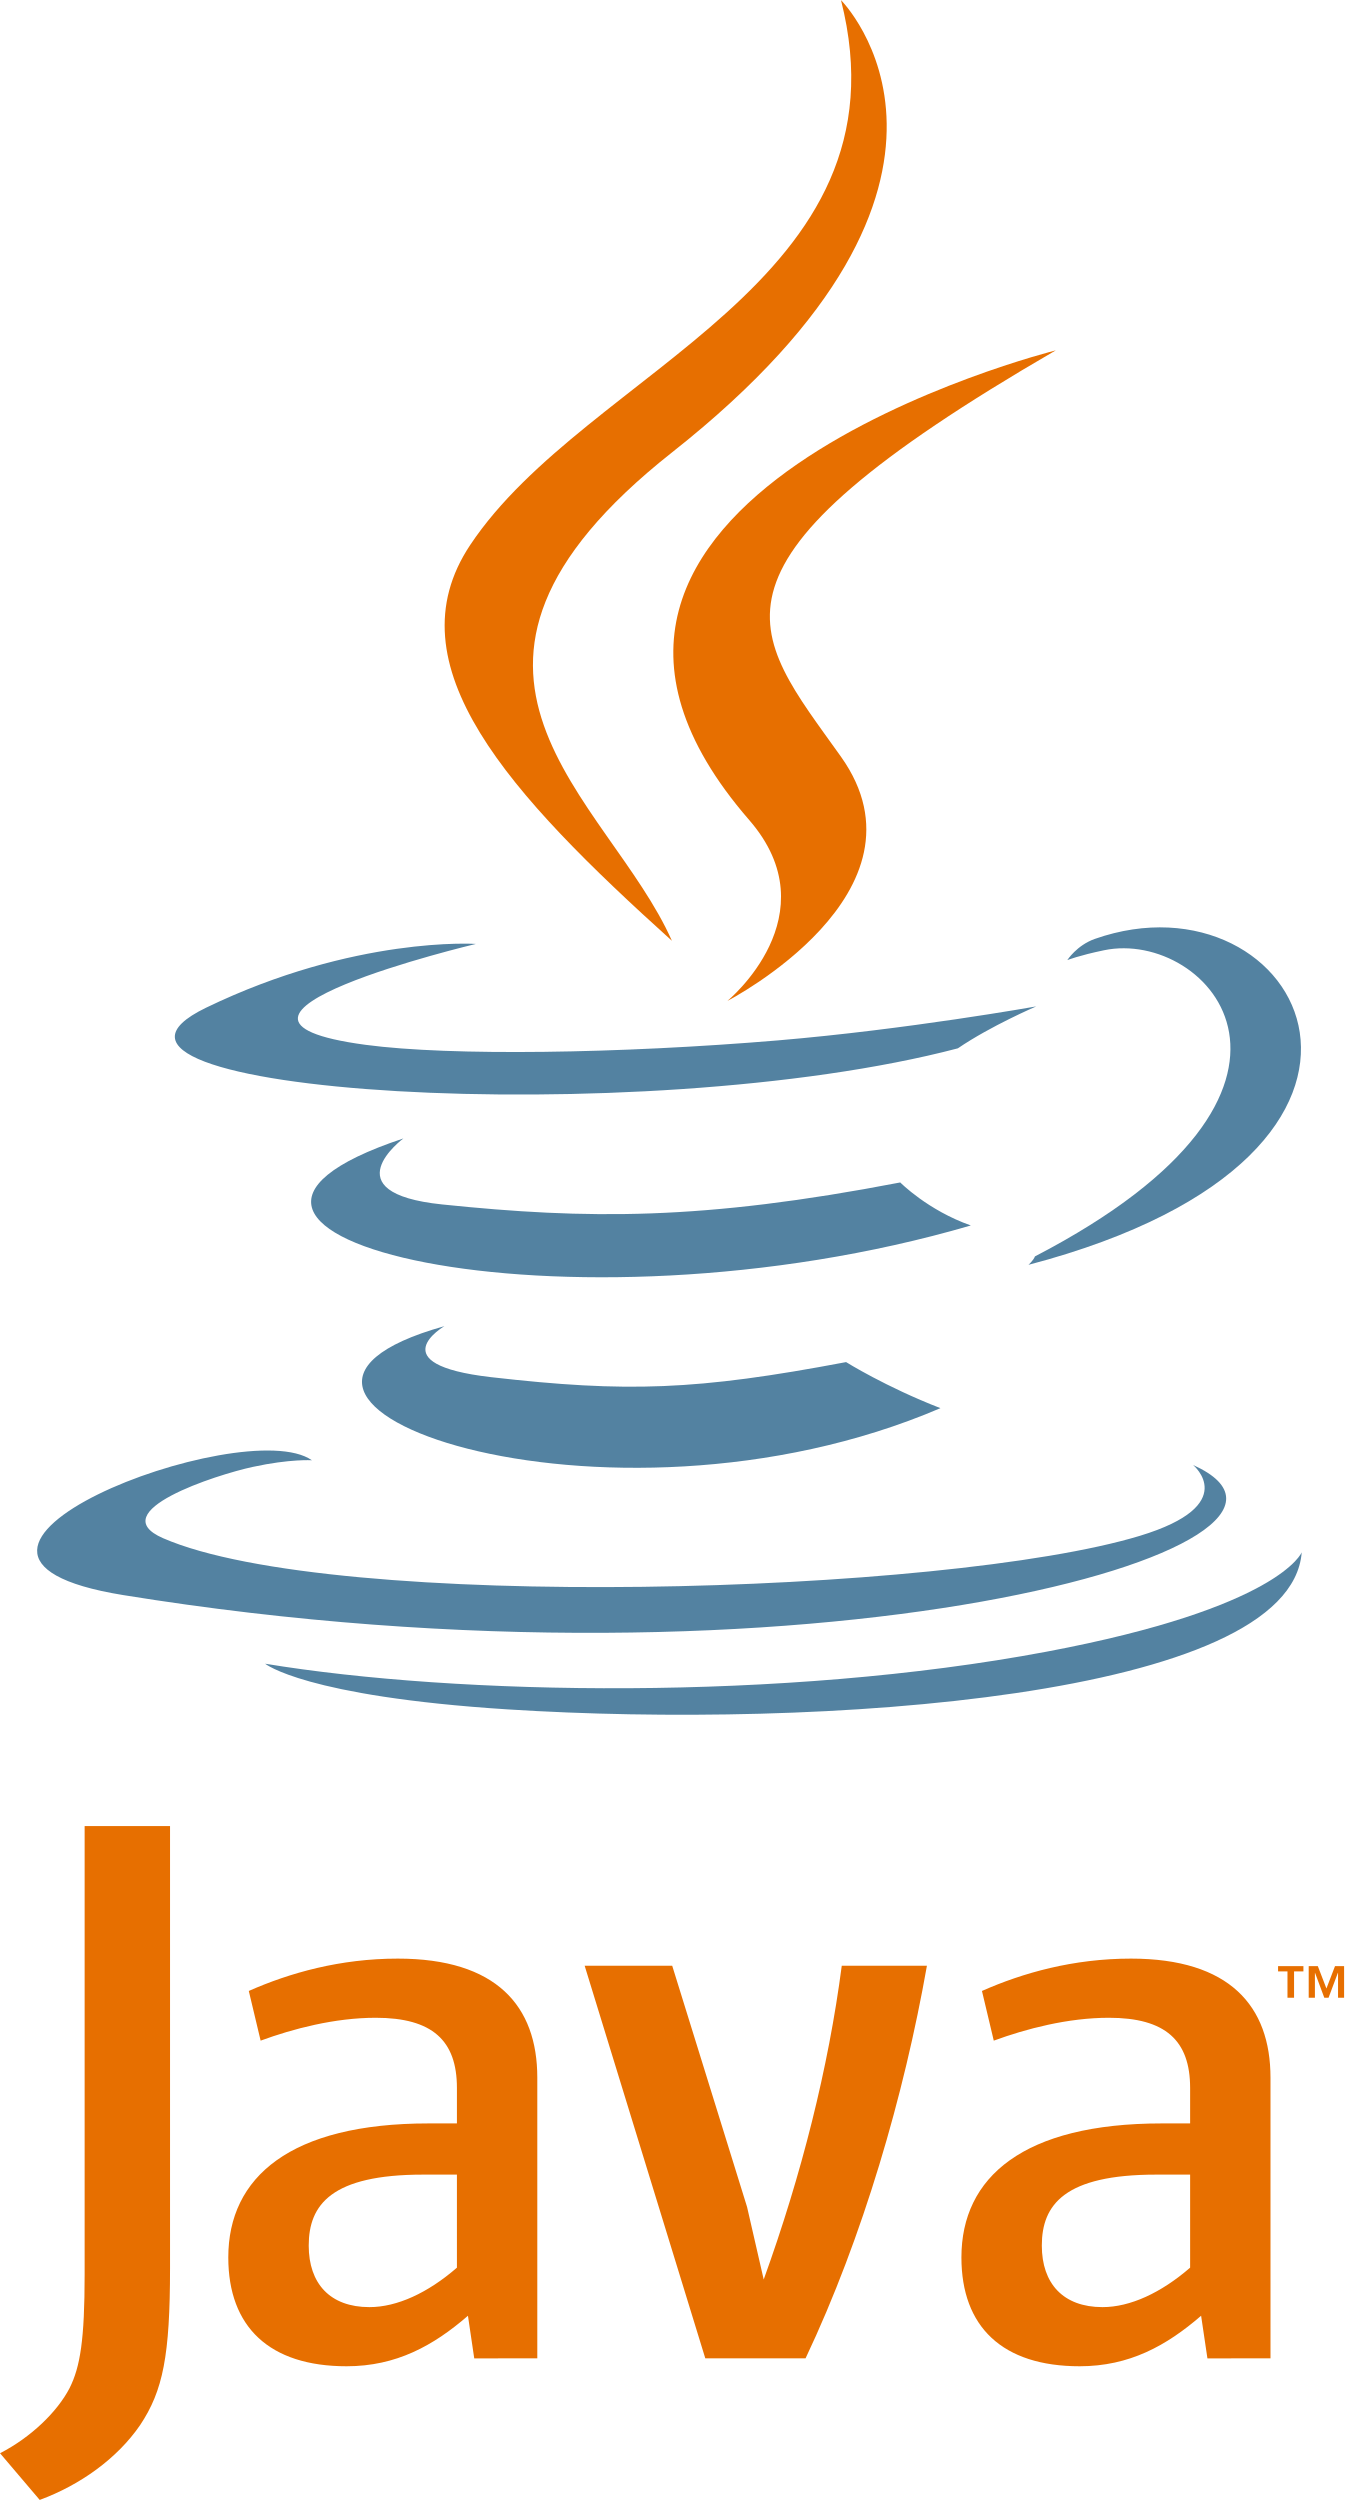
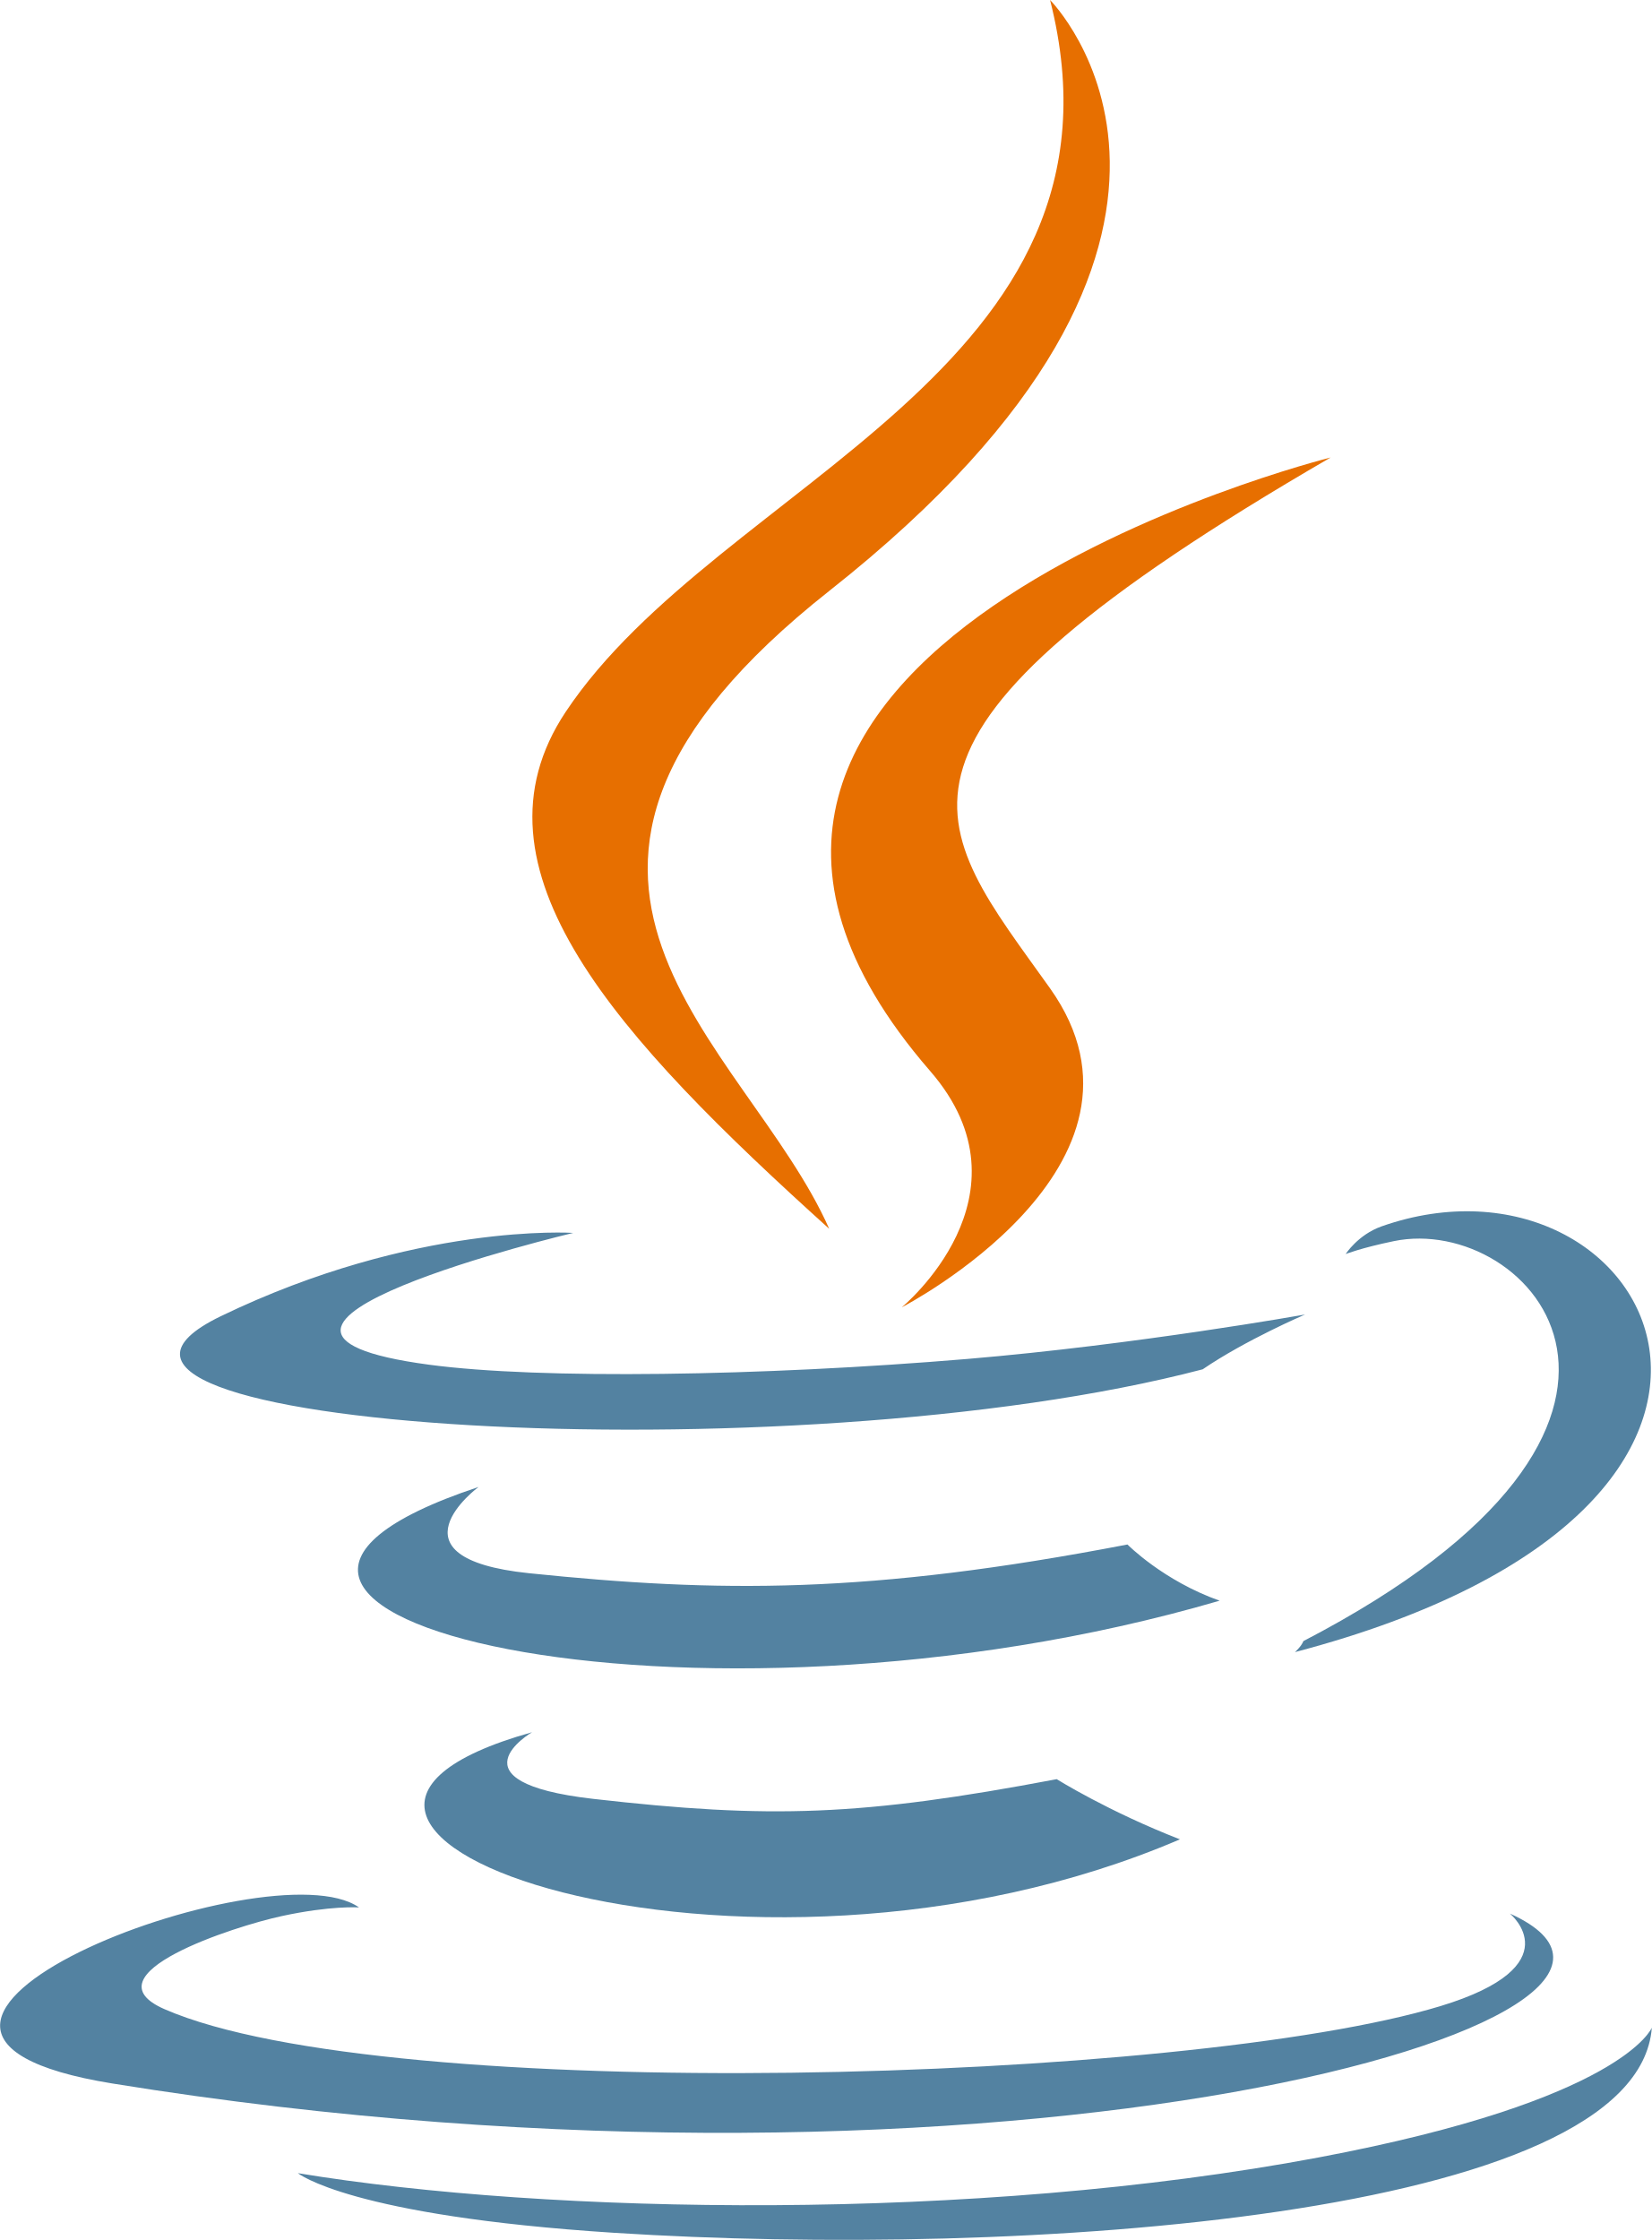
- <svg xmlns="http://www.w3.org/2000/svg" viewBox="6.52 4.37 290.87 540.95">
-   <path d="M285.104 430.945h-2.037v-1.14h5.486v1.14h-2.025v5.688h-1.424v-5.688zm10.942.297h-.032l-2.02 5.393h-.924l-2.006-5.393h-.024v5.393h-1.343v-6.828h1.976l1.86 4.835 1.854-4.835h1.969v6.828h-1.311l.001-5.393z" fill="#e76f00" />
-   <path d="M102.681 291.324s-14.178 8.245 10.09 11.035c29.4 3.354 44.426 2.873 76.825-3.259 0 0 8.518 5.341 20.414 9.967-72.63 31.128-164.376-1.803-107.329-17.743M93.806 250.704s-15.902 11.771 8.384 14.283c31.406 3.24 56.208 3.505 99.125-4.759 0 0 5.937 6.018 15.271 9.309-87.815 25.678-185.624 2.025-122.78-18.833" fill="#5382a1" />
-   <path d="M168.625 181.799c17.896 20.604-4.701 39.146-4.701 39.146s45.439-23.458 24.571-52.833c-19.491-27.395-34.438-41.005 46.479-87.934.001-.001-127.013 31.721-66.349 101.621" fill="#e76f00" />
-   <path d="M264.684 321.369s10.492 8.646-11.555 15.333c-41.923 12.7-174.488 16.535-211.314.507-13.238-5.76 11.587-13.752 19.396-15.429 8.144-1.766 12.798-1.437 12.798-1.437-14.722-10.371-95.157 20.363-40.857 29.166 148.084 24.015 269.944-10.814 231.532-28.14M109.499 208.617s-67.431 16.016-23.879 21.832c18.389 2.462 55.047 1.905 89.192-.956 27.906-2.354 55.928-7.358 55.928-7.358s-9.84 4.214-16.959 9.074c-68.475 18.01-200.756 9.631-162.674-8.79 32.206-15.568 58.392-13.802 58.392-13.802M230.462 276.231c69.608-36.171 37.425-70.932 14.96-66.248-5.506 1.146-7.961 2.139-7.961 2.139s2.045-3.202 5.947-4.588c44.441-15.624 78.619 46.081-14.346 70.521 0 0 1.079-.962 1.4-1.824" fill="#5382a1" />
-   <path d="M188.495 4.399s38.55 38.562-36.563 97.862c-60.233 47.567-13.735 74.689-.025 105.678-35.158-31.723-60.96-59.647-43.65-85.637 25.406-38.151 95.792-56.648 80.238-117.903" fill="#e76f00" />
-   <path d="M116.339 374.246c66.815 4.277 169.417-2.373 171.846-33.987 0 0-4.67 11.984-55.219 21.503-57.027 10.731-127.364 9.479-169.081 2.601.002-.002 8.541 7.067 52.454 9.883" fill="#5382a1" />
-   <path d="M105.389 495.049c-6.303 5.467-12.96 8.536-18.934 8.536-8.527 0-13.134-5.113-13.134-13.314 0-8.871 4.937-15.357 24.739-15.357h7.328l.001 20.135m17.392 19.623V453.93c0-15.518-8.85-25.756-30.188-25.756-12.457 0-23.369 3.076-32.238 6.999l2.56 10.752c6.983-2.563 16.022-4.949 24.894-4.949 12.292 0 17.58 4.949 17.58 15.181v7.678h-6.135c-29.865 0-43.337 11.593-43.337 28.993 0 15.018 8.878 23.554 25.594 23.554 10.745 0 18.766-4.437 26.264-10.929l1.361 9.221 13.645-.002zM180.824 514.672h-21.691l-26.106-84.96h18.944l16.198 52.199 3.601 15.699c8.195-22.698 13.992-45.726 16.891-67.898h18.427c-4.938 27.976-13.822 58.684-26.264 84.96M264.038 495.049c-6.315 5.467-12.983 8.536-18.958 8.536-8.512 0-13.131-5.113-13.131-13.314 0-8.871 4.947-15.357 24.748-15.357h7.341v20.135m17.39 19.623V453.93c0-15.518-8.871-25.756-30.186-25.756-12.465 0-23.381 3.076-32.246 6.999l2.557 10.752c6.985-2.563 16.041-4.949 24.906-4.949 12.283 0 17.579 4.949 17.579 15.181v7.678h-6.146c-29.873 0-43.34 11.593-43.34 28.993 0 15.018 8.871 23.554 25.584 23.554 10.752 0 18.77-4.437 26.28-10.929l1.366 9.221 13.646-.002zM36.847 529.099c-4.958 7.239-12.966 12.966-21.733 16.206L6.527 535.2c6.673-3.424 12.396-8.954 15.055-14.104 2.3-4.581 3.252-10.485 3.252-24.604v-96.995h18.478v95.666c-.001 18.875-1.51 26.5-6.465 33.936" fill="#e76f00" />
+ <svg xmlns="http://www.w3.org/2000/svg" preserveAspectRatio="xMinYMin meet" viewBox="0.5 0.37 254.75 345.4">
+   <path d="M82.554 267.473s-13.198 7.675 9.393 10.272c27.369 3.122 41.356 2.675 71.517-3.034 0 0 7.93 4.972 19.003 9.279-67.611 28.977-153.019-1.679-99.913-16.517M74.292 229.659s-14.803 10.958 7.805 13.296c29.236 3.016 52.324 3.263 92.276-4.43 0 0 5.526 5.602 14.215 8.666-81.747 23.904-172.798 1.885-114.296-17.532" fill="#5382A1" />
+   <path d="M143.942 165.515c16.66 19.18-4.377 36.44-4.377 36.44s42.301-21.837 22.874-49.183c-18.144-25.5-32.059-38.172 43.268-81.858 0 0-118.238 29.53-61.765 94.6" fill="#E76F00" />
+   <path d="M233.364 295.442s9.767 8.047-10.757 14.273c-39.026 11.823-162.432 15.393-196.714.471-12.323-5.36 10.787-12.8 18.056-14.362 7.581-1.644 11.914-1.337 11.914-1.337-13.705-9.655-88.583 18.957-38.034 27.15 137.853 22.356 251.292-10.066 215.535-26.195M88.9 190.48s-62.771 14.91-22.228 20.323c17.118 2.292 51.243 1.774 83.03-.89 25.978-2.19 52.063-6.85 52.063-6.85s-9.16 3.923-15.787 8.448c-63.744 16.765-186.886 8.966-151.435-8.183 29.981-14.492 54.358-12.848 54.358-12.848M201.506 253.422c64.8-33.672 34.839-66.03 13.927-61.67-5.126 1.066-7.411 1.99-7.411 1.99s1.903-2.98 5.537-4.27c41.37-14.545 73.187 42.897-13.355 65.647 0 .001 1.003-.895 1.302-1.697" fill="#5382A1" />
+   <path d="M162.439.371s35.887 35.9-34.037 91.101c-56.071 44.282-12.786 69.53-.023 98.377-32.73-29.53-56.75-55.526-40.635-79.72C111.395 74.612 176.918 57.393 162.439.37" fill="#E76F00" />
+   <path d="M95.268 344.665c62.199 3.982 157.712-2.209 159.974-31.64 0 0-4.348 11.158-51.404 20.018-53.088 9.99-118.564 8.824-157.399 2.421.001 0 7.95 6.58 48.83 9.201" fill="#5382A1" />
</svg>
